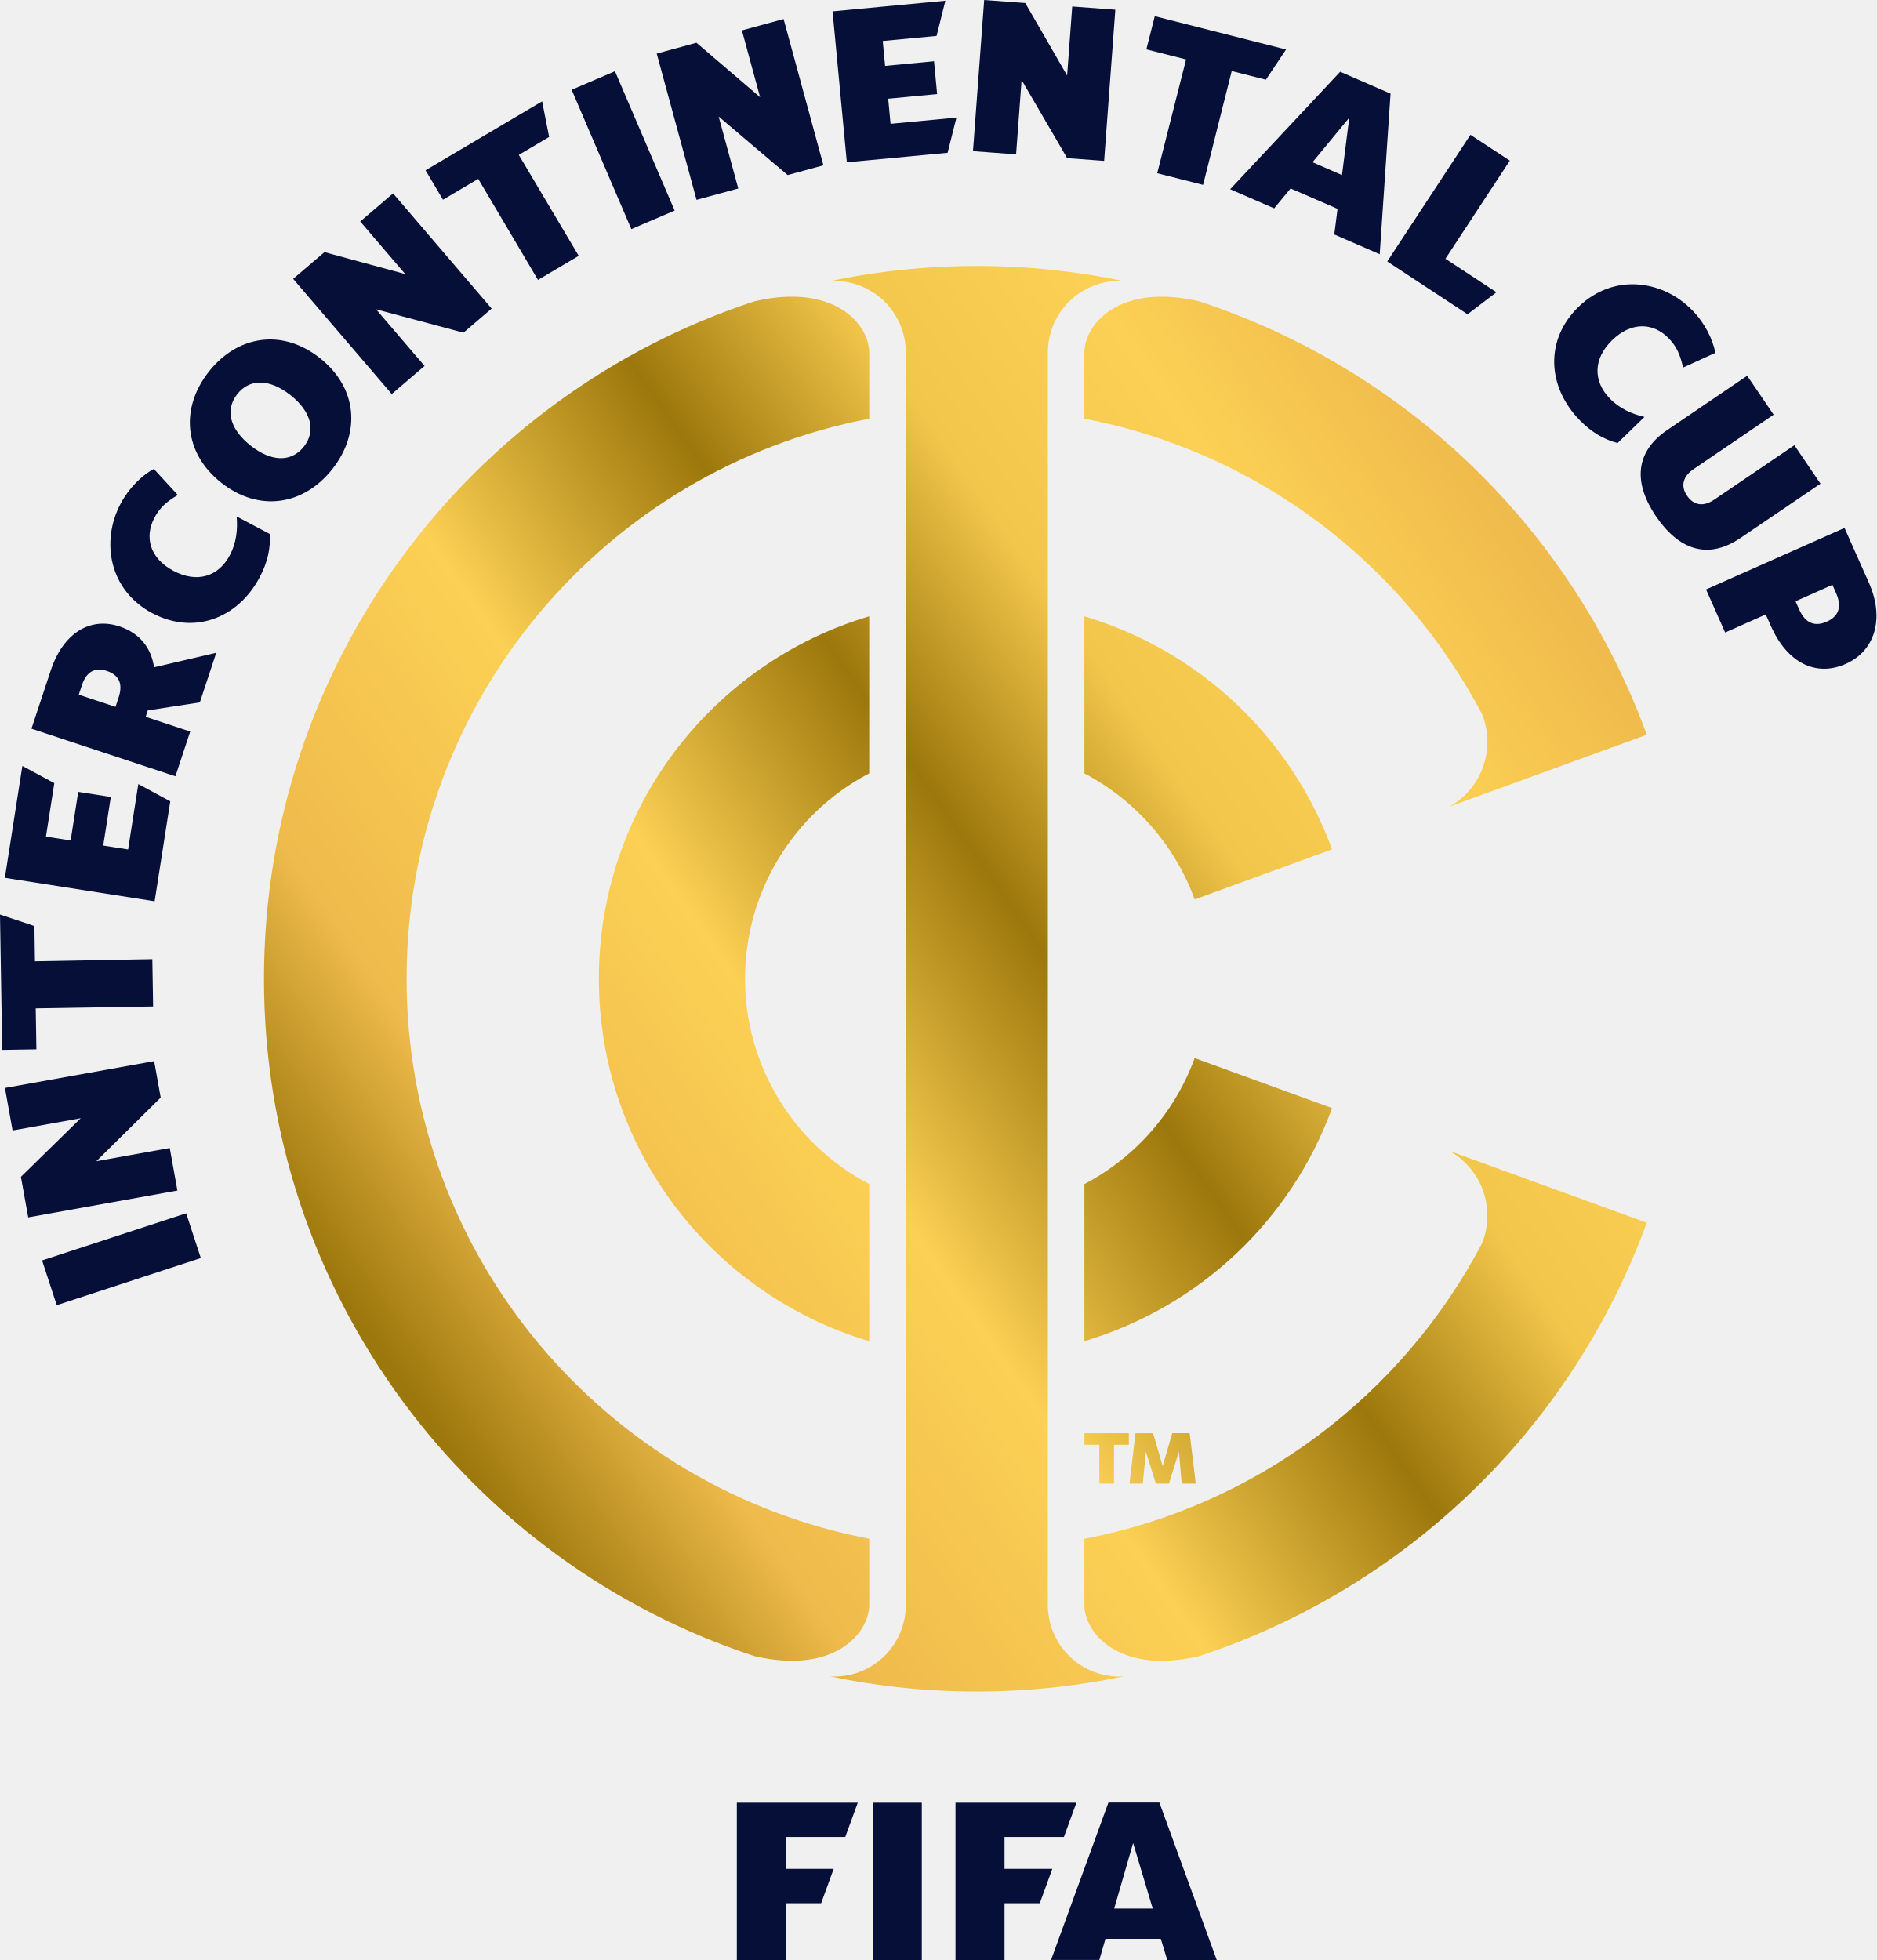
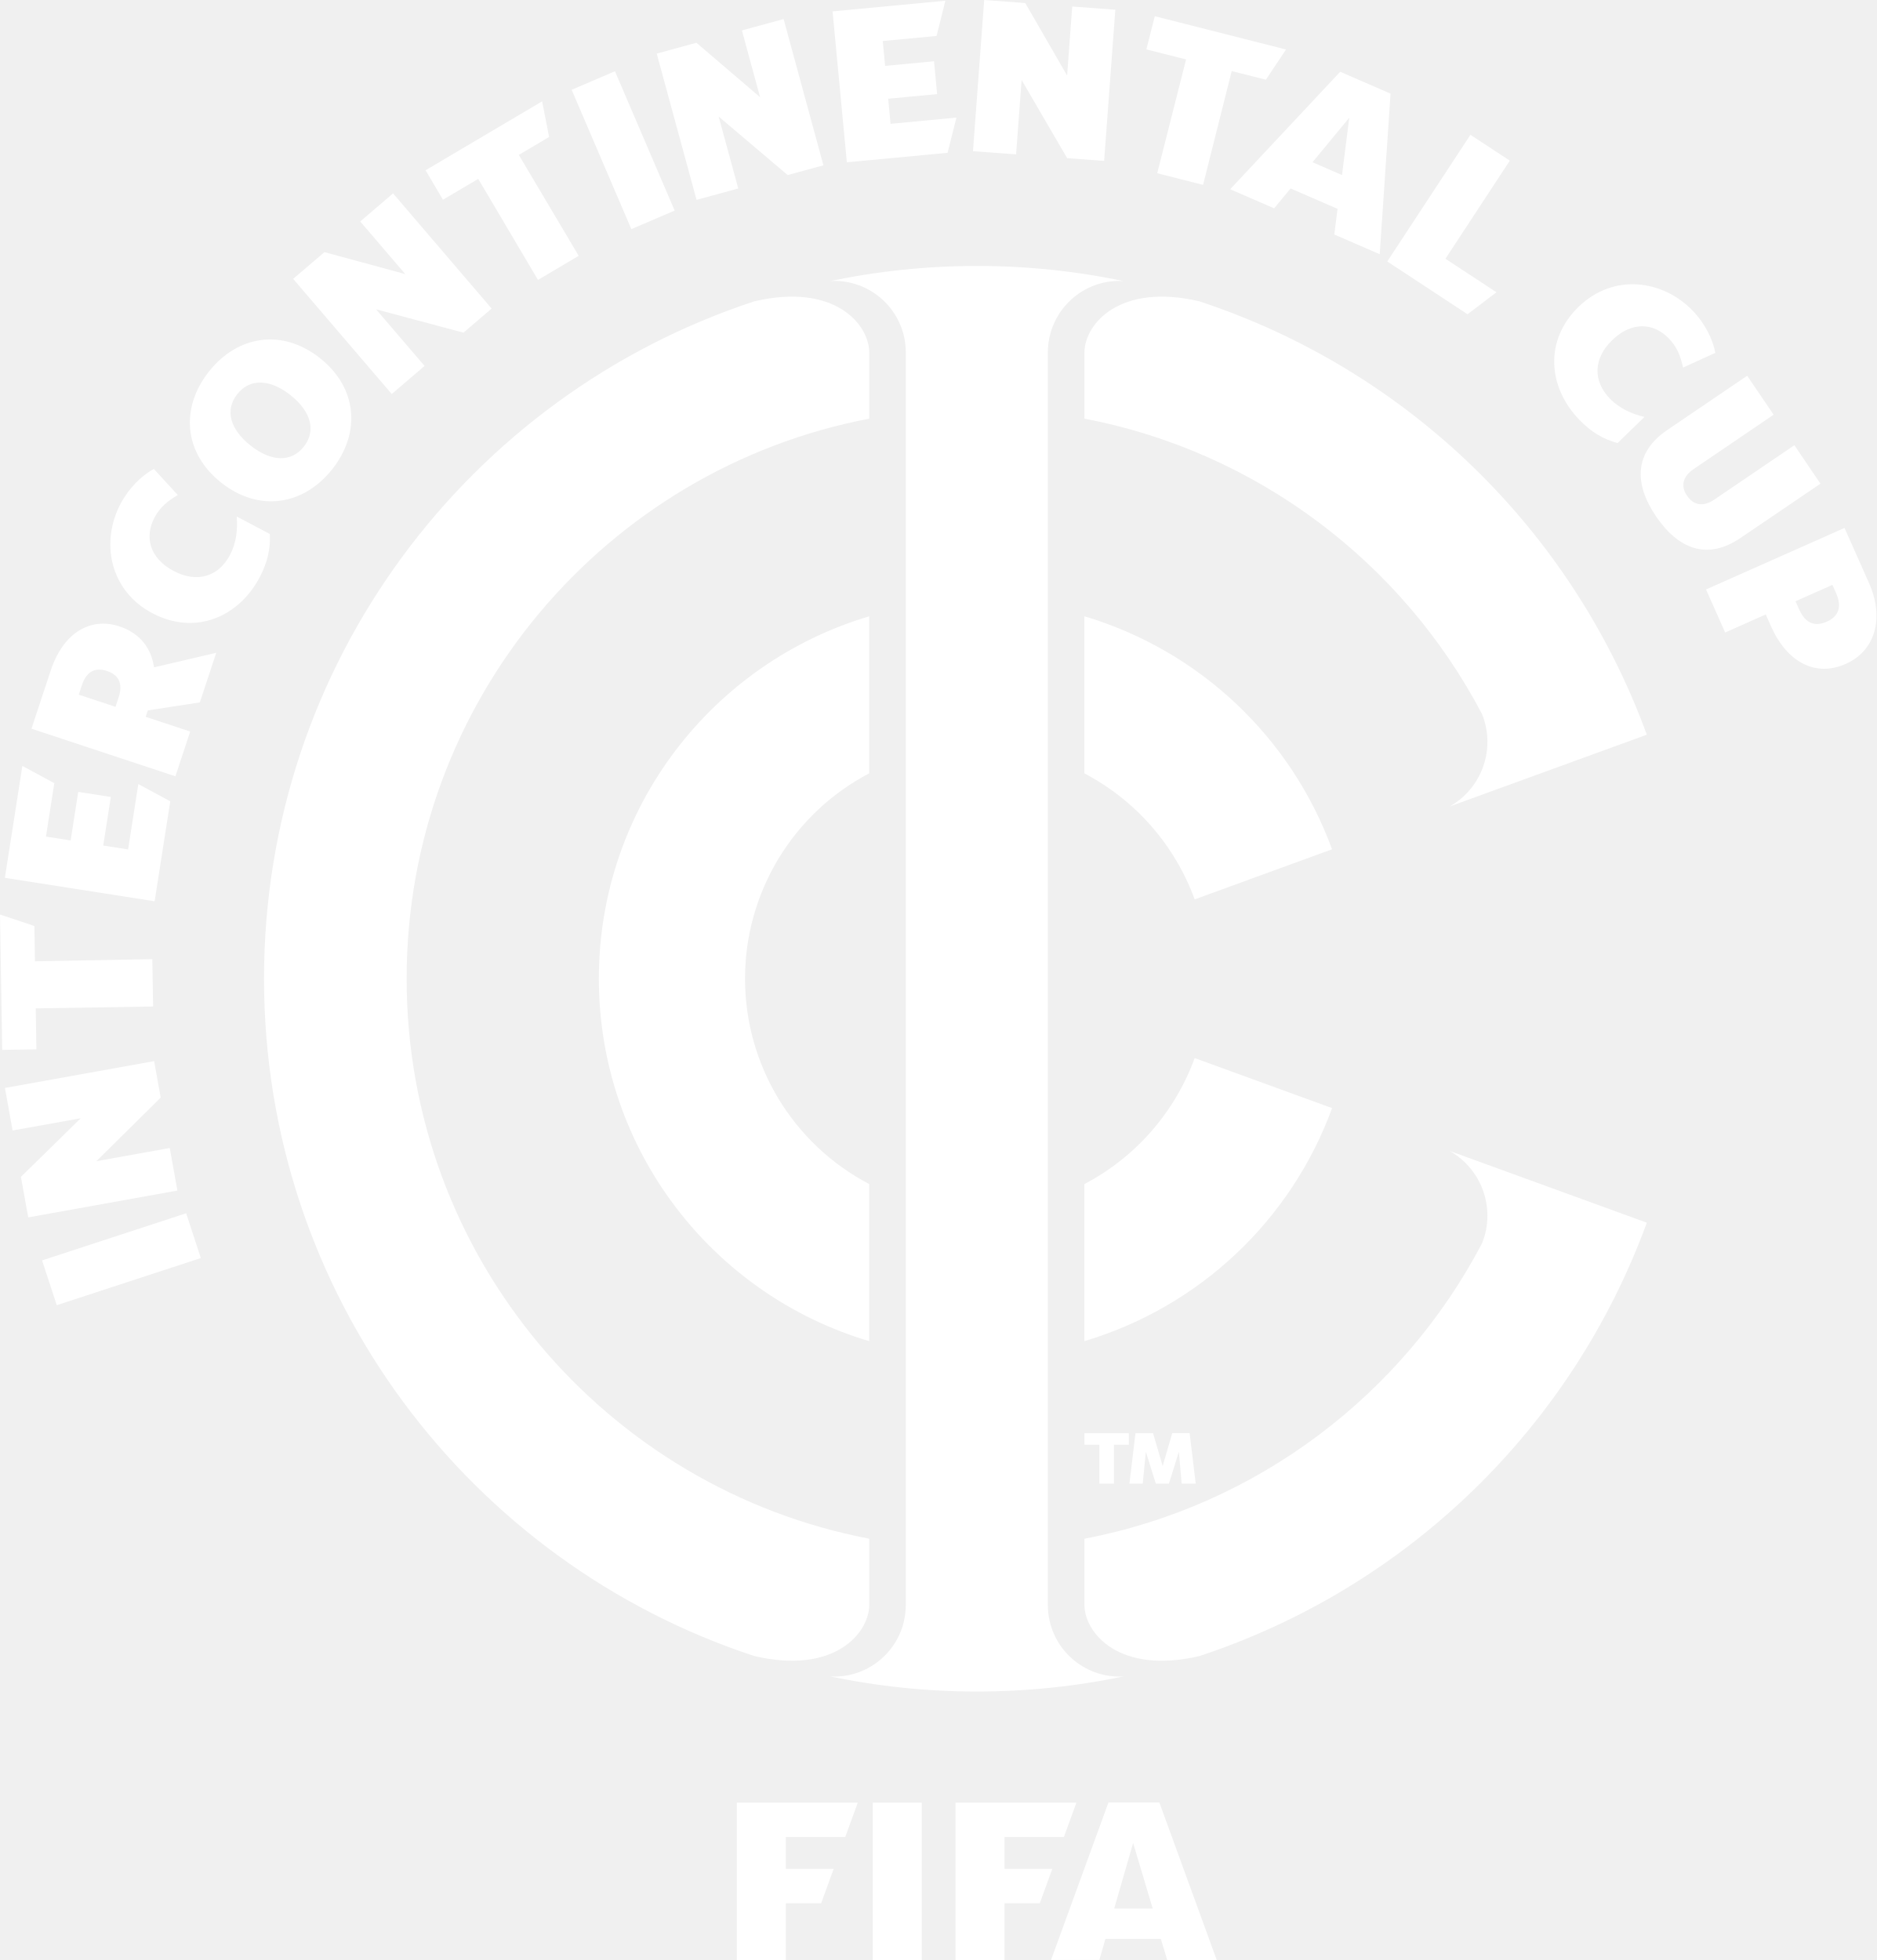
<svg xmlns="http://www.w3.org/2000/svg" viewBox="0 0 55.46 57.93">
-   <defs data-source="https://football-logos.cc">
-     <linearGradient id="a" x2="1" gradientTransform="scale(42.137)rotate(-35 4.215 -.487)" gradientUnits="userSpaceOnUse">
-       <stop offset="0" stop-color="#9c770b" />
-       <stop offset=".15" stop-color="#efbb4c" />
-       <stop offset=".36" stop-color="#fcd054" />
-       <stop offset=".55" stop-color="#9c770b" />
-       <stop offset=".7" stop-color="#f2c64b" />
-       <stop offset=".85" stop-color="#fcd054" />
-       <stop offset="1" stop-color="#efbb4c" />
-     </linearGradient>
-   </defs>
-   <g fill="#050f37" fill-rule="evenodd">
-     <path d="M21.777 53.28v4.654h1.448v-1.681h1.043l.371-1.017h-1.414v-.942h1.756l.37-1.014zM25.794 53.28v4.654h1.449V53.28zM28.239 53.28v4.654h1.449v-1.681h1.042l.371-1.017h-1.413v-.942h1.755l.37-1.014zM34.068 56.41l-.579-1.938-.56 1.938zm1.892 1.52h-1.463l-.19-.626h-1.636l-.181.625h-1.427l1.696-4.653h1.506z" />
-   </g>
-   <path fill="url(#a)" fill-rule="evenodd" d="m66.641 100.48-.284-.97h-.52L65.66 101h.393l.092-.942.295.942h.387l.294-.942.082.942h.416l-.18-1.491h-.514zm-1-.97h-1.312v.341h.44v1.15h.433v-1.15h.44zm-2.393 5.09V67.555a2.115 2.115 0 0 1 2.115-2.103c.033 0 .111.006.126.007a21 21 0 0 0-4.34-.448c-1.488 0-2.94.154-4.34.448l.125-.007c1.164 0 2.109.94 2.115 2.103V104.6a2.115 2.115 0 0 1-2.115 2.103c-.034 0-.117-.006-.127-.006 1.4.293 2.853.448 4.342.448s2.94-.155 4.342-.448c-.01 0-.094.006-.128.006a2.115 2.115 0 0 1-2.115-2.103m-5.28-24.592v-4.642c-4.62 1.37-7.99 5.647-7.99 10.71 0 5.066 3.37 9.343 7.99 10.713v-4.643a6.85 6.85 0 0 1-3.67-6.069 6.85 6.85 0 0 1 3.67-6.07zm13.68 9.893-4.061-1.478a6.87 6.87 0 0 1-3.259 3.724v4.642a11.2 11.2 0 0 0 7.32-6.887m-7.32-14.536v4.643a6.87 6.87 0 0 1 3.259 3.724l4.06-1.48a11.2 11.2 0 0 0-7.319-6.887m11.91 17.715c0 .288-.057.562-.157.814-2.345 4.47-6.638 7.758-11.753 8.735v1.964c.007.824 1.028 2.057 3.394 1.505a21.13 21.13 0 0 0 13.227-12.81l-5.825-2.12a2.2 2.2 0 0 1 1.114 1.913zm-11.91-25.52v1.964c5.114.977 9.408 4.265 11.753 8.735a2.196 2.196 0 0 1-.958 2.727l5.826-2.121a21.12 21.12 0 0 0-13.227-12.81c-2.366-.552-3.387.681-3.394 1.506zm-9.753 38.537c-8.416-2.76-14.494-10.68-14.494-20.02s6.078-17.26 14.494-20.022c2.365-.552 3.386.68 3.393 1.505v1.964c-7.786 1.487-13.672 8.333-13.672 16.552s5.885 15.065 13.672 16.552v1.964c-.007.825-1.028 2.058-3.393 1.505" transform="translate(-32.279 -57.15)" data-source="https://football-logos.cc" />
-   <g fill="#050f37" data-source="https://football-logos.cc">
+   <g fill="#fff" data-source="https://football-logos.cc">
+     <g fill-rule="evenodd">
+       <path d="M21.777 53.28v4.654h1.448v-1.681h1.043l.371-1.017h-1.414v-.942h1.756l.37-1.014zM25.794 53.28v4.654h1.449V53.28zM28.239 53.28v4.654h1.449v-1.681h1.042l.371-1.017h-1.413v-.942h1.755l.37-1.014zM34.068 56.41l-.579-1.938-.56 1.938zm1.892 1.52h-1.463l-.19-.626h-1.636l-.181.625h-1.427l1.696-4.653h1.506z" />
+     </g>
+     <path fill-rule="evenodd" d="m34.362 43.33-.284-.97h-.52l-.178 1.49h.393l.092-.942.295.942h.387l.294-.942.082.942h.416l-.18-1.491h-.514zm-1-.97H32.05v.341h.44v1.15h.433V42.7h.44zm-2.393 5.09V10.405a2.115 2.115 0 0 1 2.115-2.103c.033 0 .111.006.126.007a21 21 0 0 0-4.34-.448c-1.488 0-2.94.154-4.34.448l.125-.007c1.164 0 2.109.94 2.115 2.103V47.45a2.115 2.115 0 0 1-2.115 2.103c-.034 0-.117-.006-.127-.006 1.401.293 2.853.448 4.342.448s2.94-.155 4.342-.448c-.01 0-.094.006-.128.006a2.115 2.115 0 0 1-2.115-2.103m-5.28-24.592v-4.642c-4.62 1.37-7.99 5.647-7.99 10.71 0 5.066 3.37 9.343 7.99 10.713v-4.643a6.85 6.85 0 0 1-3.67-6.069 6.85 6.85 0 0 1 3.67-6.07zm13.68 9.893-4.061-1.478a6.87 6.87 0 0 1-3.259 3.724v4.642a11.2 11.2 0 0 0 7.32-6.887zm-7.32-14.536v4.643a6.87 6.87 0 0 1 3.259 3.724l4.06-1.48a11.2 11.2 0 0 0-7.319-6.887M43.96 35.93c0 .288-.057.562-.157.814-2.345 4.47-6.638 7.758-11.753 8.735v1.964c.007.824 1.028 2.057 3.394 1.505a21.13 21.13 0 0 0 13.227-12.81l-5.825-2.12a2.2 2.2 0 0 1 1.114 1.913zM32.05 10.41v1.964c5.115.977 9.408 4.265 11.753 8.735a2.196 2.196 0 0 1-.958 2.727l5.826-2.121a21.12 21.12 0 0 0-13.227-12.81c-2.366-.552-3.387.681-3.394 1.506zm-9.753 38.537c-8.416-2.76-14.494-10.68-14.494-20.02s6.078-17.26 14.494-20.022c2.366-.552 3.386.68 3.393 1.505v1.964c-7.786 1.487-13.672 8.333-13.672 16.552s5.885 15.065 13.672 16.552v1.964c-.007.825-1.027 2.058-3.393 1.505" />
    <path d="M53.174 18.014c.192.431.484.507.816.36.326-.145.466-.413.274-.844l-.108-.244-1.09.485zm1.34-2.41.72 1.62c.468 1.052.185 2.012-.683 2.398-.907.403-1.743-.061-2.21-1.112l-.155-.349-1.2.534-.565-1.273zM49.273 12.711l2.364-1.605.782 1.151-2.369 1.61c-.305.207-.39.491-.193.782.208.305.5.326.806.119l2.369-1.609.771 1.137L51.44 15.9c-.981.667-1.837.333-2.5-.643-.646-.952-.648-1.88.334-2.547M46.653 9.069c1.034-1.003 2.487-.8 3.368.108.367.378.603.857.674 1.252l-.953.435c-.08-.361-.183-.615-.423-.863-.451-.465-1.097-.505-1.67.051-.566.548-.572 1.211-.07 1.729.286.295.652.455 1.023.542l-.796.772c-.409-.11-.77-.317-1.124-.682-.952-.982-1.033-2.37-.029-3.344M1.677 38.576l-.433-1.323 4.258-1.393.433 1.323zM.834 35.981l-.216-1.198 1.768-1.732-2.014.362-.226-1.257 4.41-.793.193 1.078-1.901 1.88 2.169-.39.226 1.257zM1.056 29.804l.02 1.21-1.011.017L0 27.03l1.017.34.016 1.042 3.469-.063.023 1.399zM4.57 26.638l-4.426-.693.517-3.307.944.509-.247 1.58.73.113.224-1.435.963.15-.224 1.436.735.115.302-1.932.944.51zM3.507 20.61c.139-.42-.01-.666-.348-.779-.334-.11-.6 0-.738.42l-.093.281 1.086.36zm-2.577.927.567-1.713c.372-1.127 1.177-1.594 2.034-1.31.604.2.942.643 1.021 1.21l1.839-.43-.485 1.466-1.539.237-.062.19 1.316.435-.437 1.322zM4.502 18.124c-1.274-.674-1.53-2.118-.938-3.236.247-.466.63-.839.983-1.028l.708.771c-.319.188-.529.365-.69.67-.303.572-.142 1.199.565 1.573.695.368 1.328.169 1.665-.468.193-.364.232-.761.2-1.141l.98.518c.022.424-.063.83-.301 1.28-.64 1.209-1.936 1.715-3.172 1.06M8.586 11.679c-.613-.484-1.205-.497-1.573-.031-.371.47-.218 1.039.395 1.523.608.48 1.2.5 1.572.03.368-.465.214-1.041-.394-1.522m-2.045 2.589c-1.112-.878-1.216-2.21-.368-3.284s2.168-1.28 3.28-.402 1.216 2.21.368 3.284-2.169 1.28-3.28.402M8.664 8.242l.925-.79 2.388.649-1.33-1.555.97-.83L14.53 9.12l-.832.712-2.583-.69 1.433 1.674-.97.83zM14.134 5.287l-1.042.616-.515-.87 3.445-2.037.207 1.052-.896.53 1.77 2.983-1.203.712zM16.895 2.654l1.28-.548 1.764 4.118-1.28.548zM19.409 1.584l1.174-.32 1.881 1.609-.537-1.974 1.232-.336 1.177 4.323-1.057.288-2.04-1.73.58 2.127-1.233.336zM25.028 4.797l-.422-4.46L27.94.022l-.26 1.04-1.591.15.07.736 1.446-.137.091.97-1.446.137.07.742 1.947-.184-.261 1.04zM29.087 0l1.214.09 1.237 2.143.151-2.04 1.274.095-.331 4.467-1.093-.081-1.346-2.31-.163 2.198-1.274-.094zM35.054 1.757l-1.174-.298.249-.98 3.879.984-.595.893-1.01-.256-.847 3.364-1.355-.344zM39.662 5.174l.215-1.695-1.087 1.316zm-.053-3.053 1.488.647-.32 4.746-1.343-.584.097-.757-1.388-.603-.486.588-1.3-.565zM43.458 3.984l1.164.764-1.903 2.9 1.508.99-.854.65L41 7.728z" />
  </g>
</svg>
